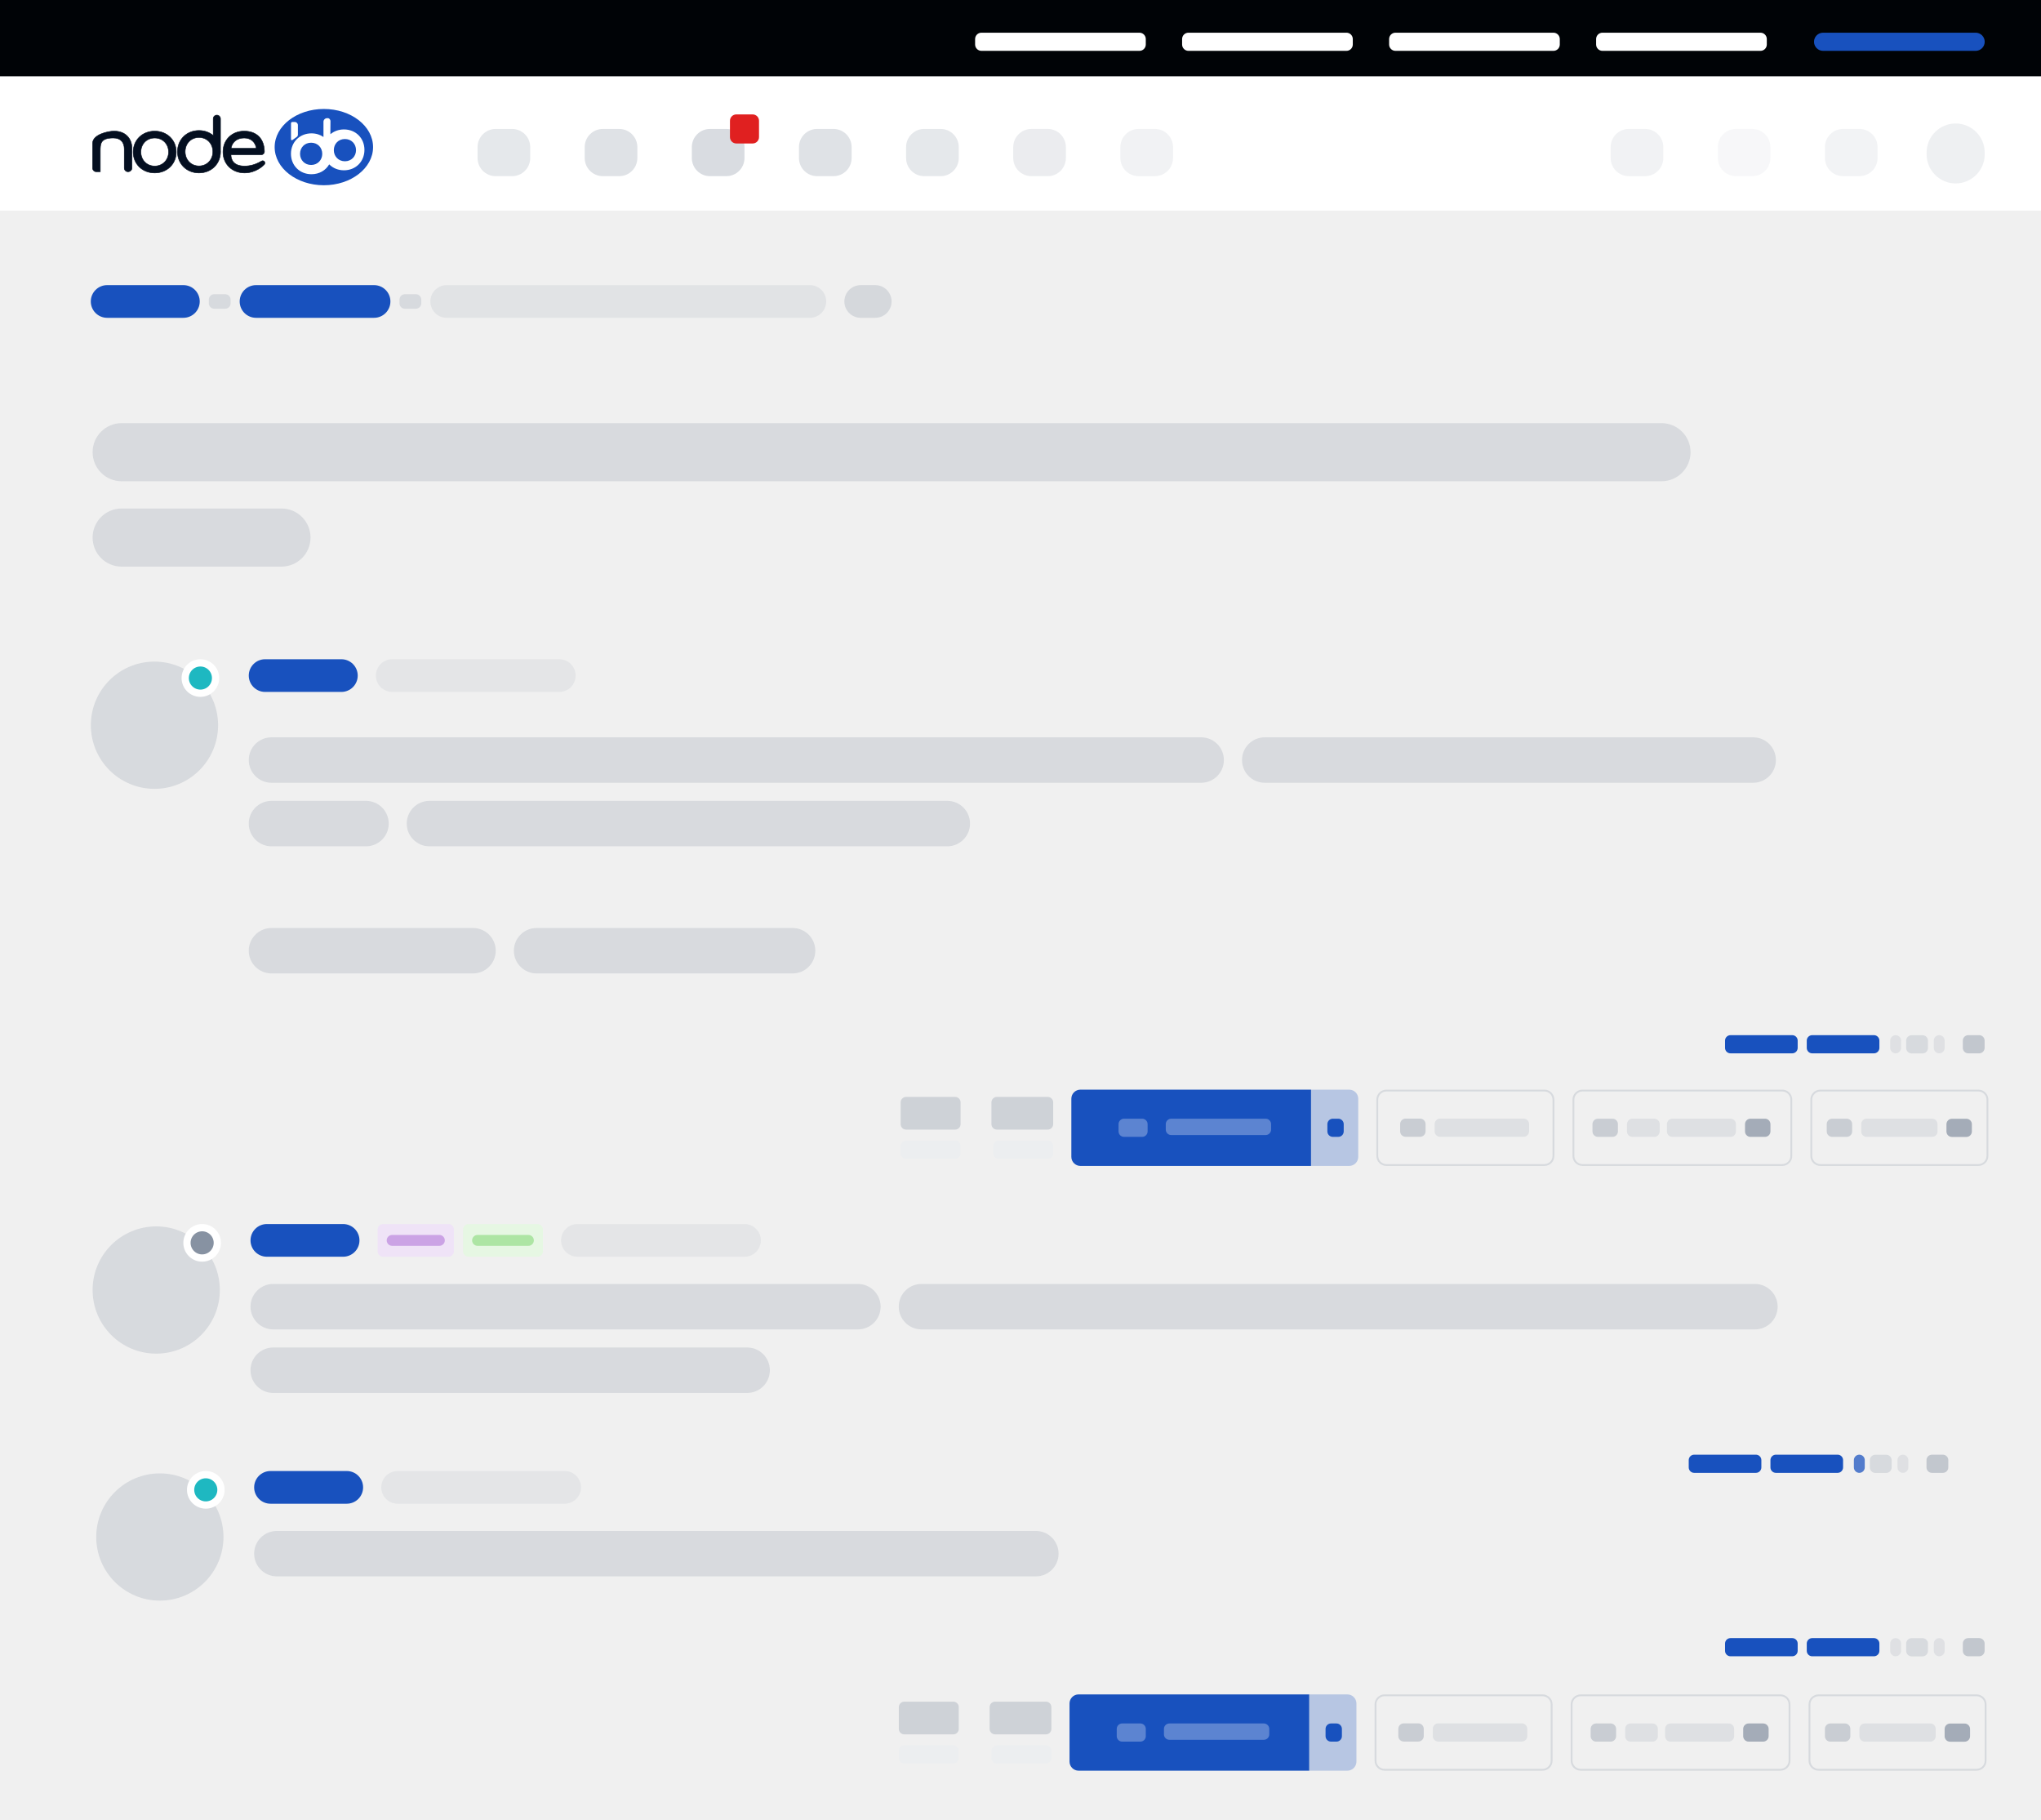
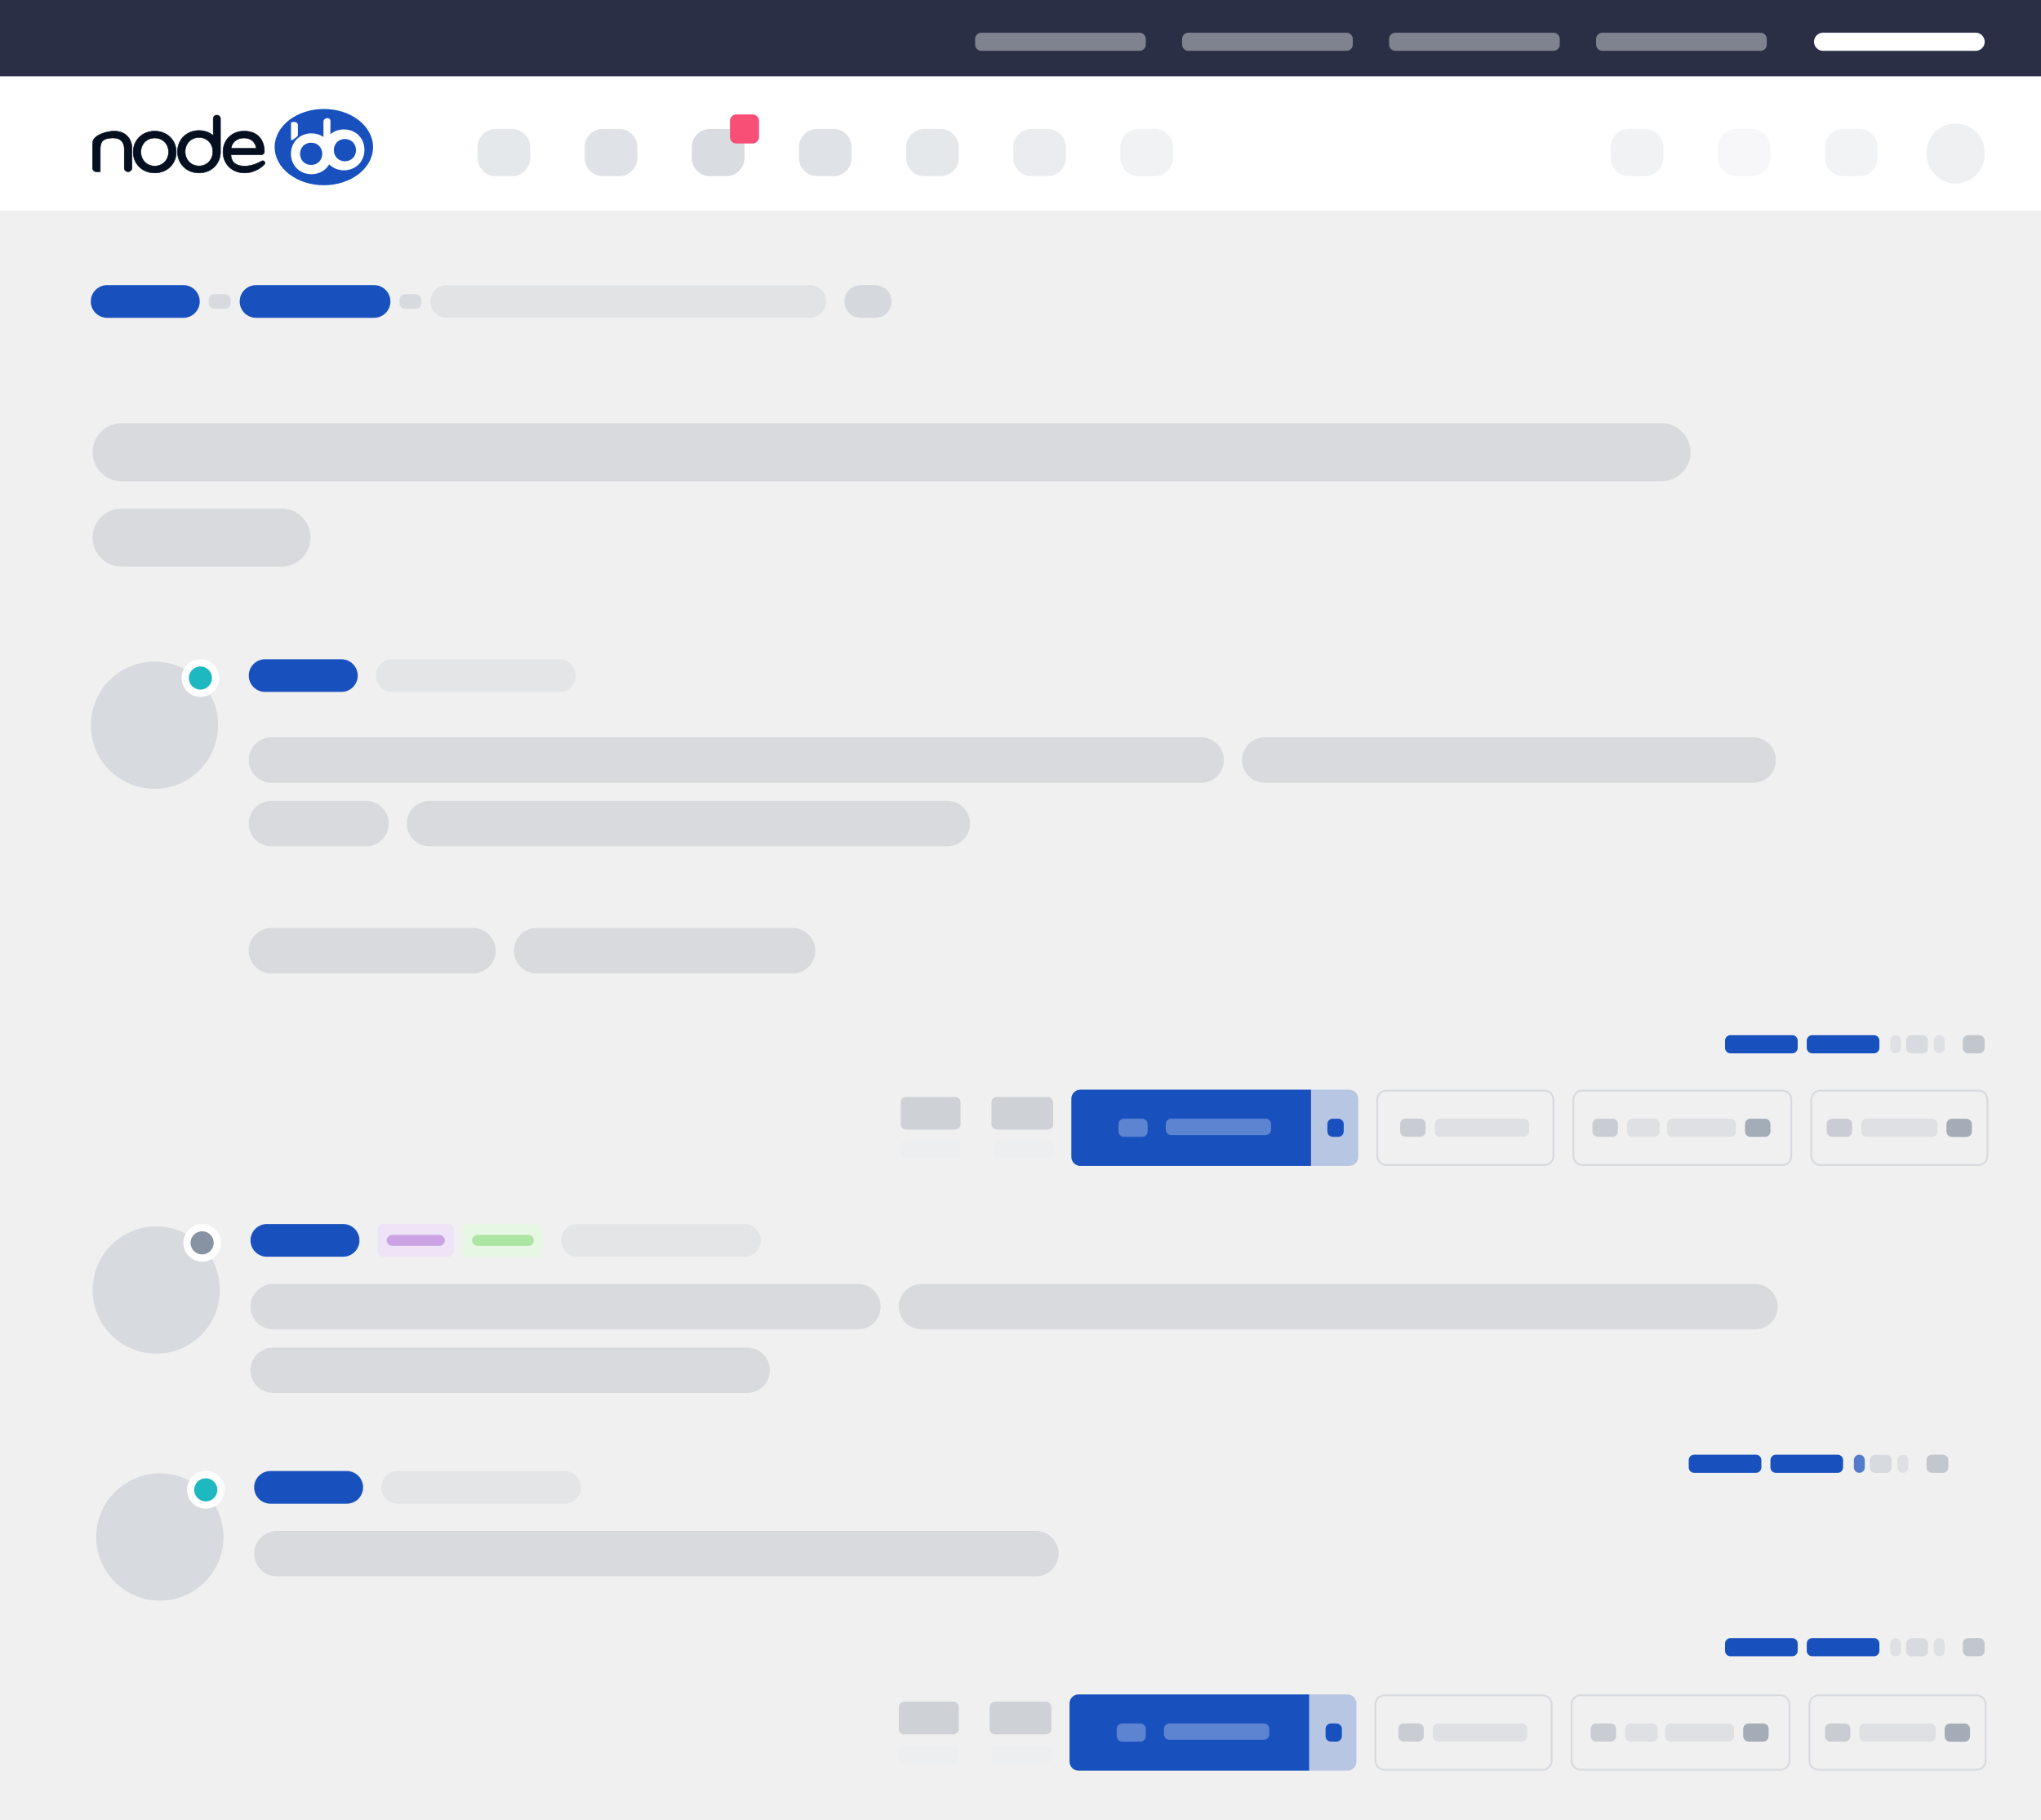
<svg xmlns="http://www.w3.org/2000/svg" width="1124" height="1002" viewBox="0 0 1124 1002">
  <defs>
    <linearGradient id="view-topic-fav-a" x1="50.007%" x2="50.007%" y1="-141.4%" y2="-47.015%">
      <stop offset="0%" stop-color="#2A6CBE" />
      <stop offset="38.688%" stop-color="#2062BC" />
      <stop offset="49.182%" stop-color="#1F5FBC" />
      <stop offset="66.583%" stop-color="#1C5ABD" />
      <stop offset="85.354%" stop-color="#1956BC" />
      <stop offset="100%" stop-color="#1851BE" />
    </linearGradient>
    <linearGradient id="view-topic-fav-b" x1="50.007%" x2="50.007%" y1="-141.4%" y2="-47.015%">
      <stop offset="0%" stop-color="#2A6CBE" />
      <stop offset="38.688%" stop-color="#2062BC" />
      <stop offset="49.182%" stop-color="#1F5FBC" />
      <stop offset="66.583%" stop-color="#1C5ABD" />
      <stop offset="85.354%" stop-color="#1956BC" />
      <stop offset="100%" stop-color="#1851BE" />
    </linearGradient>
  </defs>
-   <g fill="none" fill-rule="evenodd">
-     <g transform="translate(-6 -1)">
-       <rect width="1131.001" height="116.097" x=".672" y=".905" fill="#FFF" transform="rotate(180 566.172 58.954)" />
-       <rect width="1124" height="42" x="6" y="1" fill="#000306" transform="rotate(180 568 22)" />
-       <path fill="#8792A2" d="M104.887,47.794 C113.723,47.794 120.887,54.957 120.887,63.794 C120.887,72.631 113.723,79.794 104.887,79.794 L16.887,79.794 C8.05,79.794 0.887,72.631 0.887,63.794 C0.887,54.957 8.05,47.794 16.887,47.794 L104.887,47.794 Z M864.887,0.794 C873.723,0.794 880.887,7.957 880.887,16.794 C880.887,25.631 873.723,32.794 864.887,32.794 L16.887,32.794 C8.05,32.794 0.887,25.631 0.887,16.794 C0.887,7.957 8.05,0.794 16.887,0.794 L864.887,0.794 Z" opacity=".238" transform="translate(56.113 233.206)" />
-       <ellipse cx="35.031" cy="35.029" fill="#8792A2" opacity=".24" rx="35.031" ry="35.029" transform="translate(56.036 365.304)" />
-       <ellipse cx="10.361" cy="10.361" fill="#1EB8C1" stroke="#FFF" stroke-width="4" rx="8.361" ry="8.361" transform="translate(106 364)" />
-       <path fill="#8792A2" d="M65.449 35.484C72.356 35.484 77.955 41.083 77.955 47.99 77.955 54.897 72.356 60.496 65.449 60.496L13.393 60.496C6.486 60.496.887 54.897.887 47.99.887 41.083 6.486 35.484 13.393 35.484L65.449 35.484zM385.577 35.484C392.484 35.484 398.083 41.083 398.083 47.99 398.083 54.897 392.484 60.496 385.577 60.496L385.577 60.496 100.393 60.496C93.486 60.496 87.887 54.897 87.887 47.99 87.887 41.083 93.486 35.484 100.393 35.484L100.393 35.484zM525.381.496C532.288.496 537.887 6.095 537.887 13.002 537.887 19.909 532.288 25.508 525.381 25.508L13.393 25.508C6.486 25.508.887 19.909.887 13.002.887 6.095 6.486.496 13.393.496L525.381.496zM829.381.496C836.288.496 841.887 6.095 841.887 13.002 841.887 19.909 836.288 25.508 829.381 25.508L560.393 25.508C553.486 25.508 547.887 19.909 547.887 13.002 547.887 6.095 553.486.496 560.393.496L829.381.496zM124.387 105.496C131.29 105.496 136.887 111.093 136.887 117.996 136.887 124.9 131.29 130.496 124.387 130.496L13.387 130.496C6.483 130.496.887 124.9.887 117.996.887 111.093 6.483 105.496 13.387 105.496L124.387 105.496zM300.387 105.496C307.29 105.496 312.887 111.093 312.887 117.996 312.887 124.9 307.29 130.496 300.387 130.496L300.387 130.496 159.387 130.496C152.483 130.496 146.887 124.9 146.887 117.996 146.887 111.093 152.483 105.496 159.387 105.496L159.387 105.496z" opacity=".238" transform="translate(142.113 406.504)" />
-       <g transform="translate(57 675)">
-         <ellipse cx="35.031" cy="36.333" fill="#8792A2" opacity=".24" rx="35.031" ry="35.029" />
-         <ellipse cx="60.326" cy="10.361" fill="#8792A2" stroke="#FFF" stroke-width="4" rx="8.361" ry="8.361" />
-         <path fill="#8792A2" d="M360.458,67.988 C367.365,67.988 372.964,73.587 372.964,80.494 C372.964,87.401 367.365,93 360.458,93 L99.47,93 C92.564,93 86.964,87.401 86.964,80.494 C86.964,73.587 92.564,67.988 99.47,67.988 L360.458,67.988 Z M421.458,33 C428.365,33 433.964,38.599 433.964,45.506 C433.964,52.413 428.365,58.012 421.458,58.012 L99.47,58.012 C92.564,58.012 86.964,52.413 86.964,45.506 C86.964,38.599 92.564,33 99.47,33 L421.458,33 Z M915.458,33 C922.365,33 927.964,38.599 927.964,45.506 C927.964,52.413 922.365,58.012 915.458,58.012 L456.47,58.012 C449.564,58.012 443.964,52.413 443.964,45.506 C443.964,38.599 449.564,33 456.47,33 L915.458,33 Z" opacity=".238" />
-         <rect width="60" height="18" x="86.964" fill="#1851BE" rx="9" />
-         <rect width="42" height="18" x="156.964" fill="#EFE3F7" rx="3" />
-         <rect width="44" height="18" x="204" fill="#E6F7E3" rx="3" />
-         <rect width="32" height="6" x="161.964" y="6" fill="#CBA3E5" rx="3" />
-         <rect width="34" height="6" x="209" y="6" fill="#ADE5A4" rx="3" />
-         <rect width="110" height="18" x="258" fill="#8792A2" opacity=".12" rx="9" />
+   <g fill="none" fill-rule="evenodd" transform="translate(-6 -1)">
+     <rect width="1131.001" height="116.097" x=".672" y=".905" fill="#FFF" transform="rotate(180 566.172 58.954)" />
+     <rect width="1124" height="42" x="6" y="1" fill="#2A2F45" transform="rotate(180 568 22)" />
+     <path fill="#8792A2" d="M104.887,47.794 C113.723,47.794 120.887,54.957 120.887,63.794 C120.887,72.631 113.723,79.794 104.887,79.794 L16.887,79.794 C8.05,79.794 0.887,72.631 0.887,63.794 C0.887,54.957 8.05,47.794 16.887,47.794 L104.887,47.794 Z M864.887,0.794 C873.723,0.794 880.887,7.957 880.887,16.794 C880.887,25.631 873.723,32.794 864.887,32.794 L16.887,32.794 C8.05,32.794 0.887,25.631 0.887,16.794 C0.887,7.957 8.05,0.794 16.887,0.794 L864.887,0.794 Z" opacity=".238" transform="translate(56.113 233.206)" />
+     <ellipse cx="35.031" cy="35.029" fill="#8792A2" opacity=".24" rx="35.031" ry="35.029" transform="translate(56.036 365.304)" />
+     <ellipse cx="10.361" cy="10.361" fill="#1EB8C1" stroke="#FFF" stroke-width="4" rx="8.361" ry="8.361" transform="translate(106 364)" />
+     <path fill="#8792A2" d="M65.449 35.484C72.356 35.484 77.955 41.083 77.955 47.99 77.955 54.897 72.356 60.496 65.449 60.496L13.393 60.496C6.486 60.496.887 54.897.887 47.99.887 41.083 6.486 35.484 13.393 35.484L65.449 35.484zM385.577 35.484C392.484 35.484 398.083 41.083 398.083 47.99 398.083 54.897 392.484 60.496 385.577 60.496L385.577 60.496 100.393 60.496C93.486 60.496 87.887 54.897 87.887 47.99 87.887 41.083 93.486 35.484 100.393 35.484L100.393 35.484zM525.381.496C532.288.496 537.887 6.095 537.887 13.002 537.887 19.909 532.288 25.508 525.381 25.508L13.393 25.508C6.486 25.508.887 19.909.887 13.002.887 6.095 6.486.496 13.393.496L525.381.496zM829.381.496C836.288.496 841.887 6.095 841.887 13.002 841.887 19.909 836.288 25.508 829.381 25.508L560.393 25.508C553.486 25.508 547.887 19.909 547.887 13.002 547.887 6.095 553.486.496 560.393.496L829.381.496zM124.387 105.496C131.29 105.496 136.887 111.093 136.887 117.996 136.887 124.9 131.29 130.496 124.387 130.496L13.387 130.496C6.483 130.496.887 124.9.887 117.996.887 111.093 6.483 105.496 13.387 105.496L124.387 105.496zM300.387 105.496C307.29 105.496 312.887 111.093 312.887 117.996 312.887 124.9 307.29 130.496 300.387 130.496L300.387 130.496 159.387 130.496C152.483 130.496 146.887 124.9 146.887 117.996 146.887 111.093 152.483 105.496 159.387 105.496L159.387 105.496z" opacity=".238" transform="translate(142.113 406.504)" />
+     <g transform="translate(57 675)">
+       <ellipse cx="35.031" cy="36.333" fill="#8792A2" opacity=".24" rx="35.031" ry="35.029" />
+       <ellipse cx="60.326" cy="10.361" fill="#8792A2" stroke="#FFF" stroke-width="4" rx="8.361" ry="8.361" />
+       <path fill="#8792A2" d="M360.458,67.988 C367.365,67.988 372.964,73.587 372.964,80.494 C372.964,87.401 367.365,93 360.458,93 L99.47,93 C92.564,93 86.964,87.401 86.964,80.494 C86.964,73.587 92.564,67.988 99.47,67.988 L360.458,67.988 Z M421.458,33 C428.365,33 433.964,38.599 433.964,45.506 C433.964,52.413 428.365,58.012 421.458,58.012 L99.47,58.012 C92.564,58.012 86.964,52.413 86.964,45.506 C86.964,38.599 92.564,33 99.47,33 L421.458,33 Z M915.458,33 C922.365,33 927.964,38.599 927.964,45.506 C927.964,52.413 922.365,58.012 915.458,58.012 L456.47,58.012 C449.564,58.012 443.964,52.413 443.964,45.506 C443.964,38.599 449.564,33 456.47,33 L915.458,33 Z" opacity=".238" />
+       <rect width="60" height="18" x="86.964" fill="#1851BE" rx="9" />
+       <rect width="42" height="18" x="156.964" fill="#EFE3F7" rx="3" />
+       <rect width="44" height="18" x="204" fill="#E6F7E3" rx="3" />
+       <rect width="32" height="6" x="161.964" y="6" fill="#CBA3E5" rx="3" />
+       <rect width="34" height="6" x="209" y="6" fill="#ADE5A4" rx="3" />
+       <rect width="110" height="18" x="258" fill="#8792A2" opacity=".12" rx="9" />
+     </g>
+     <g transform="translate(502 601)">
+       <g transform="translate(94)">
+         <path fill="url(#view-topic-fav-a)" d="M5,0 L132,0 L132,0 L132,42 L5,42 C2.239,42 3.38176876e-16,39.761 0,37 L0,5 C-3.38176876e-16,2.239 2.239,5.07265313e-16 5,0 Z" />
+         <rect width="16" height="10" x="26" y="16" fill="#5C84D1" rx="3" />
+         <rect width="58" height="9" x="52" y="16" fill="#5C84D1" rx="3" />
+         <path fill="url(#view-topic-fav-b)" d="M132,0 L153,0 C155.761,-5.07265313e-16 158,2.239 158,5 L158,37 C158,39.761 155.761,42 153,42 L132,42 L132,42 L132,0 Z" opacity=".262" />
+         <rect width="9" height="10" x="141" y="16" fill="#1851BE" rx="3" />
      </g>
-       <g transform="translate(502 601)">
-         <g transform="translate(94)">
-           <path fill="url(#view-topic-fav-a)" d="M5,0 L132,0 L132,0 L132,42 L5,42 C2.239,42 3.38176876e-16,39.761 0,37 L0,5 C-3.38176876e-16,2.239 2.239,5.07265313e-16 5,0 Z" />
-           <rect width="16" height="10" x="26" y="16" fill="#5C84D1" rx="3" />
-           <rect width="58" height="9" x="52" y="16" fill="#5C84D1" rx="3" />
-           <path fill="url(#view-topic-fav-b)" d="M132,0 L153,0 C155.761,-5.07265313e-16 158,2.239 158,5 L158,37 C158,39.761 155.761,42 153,42 L132,42 L132,42 L132,0 Z" opacity=".262" />
-           <rect width="9" height="10" x="141" y="16" fill="#1851BE" rx="3" />
-         </g>
-         <rect width="34" height="18" x="50" y="4" fill="#8792A2" opacity=".322" rx="3" />
-         <rect width="33" height="18" y="4" fill="#8792A2" opacity=".322" rx="3" />
-         <rect width="33" height="10.008" y="28.047" fill="#ECEEF0" rx="3" />
-         <rect width="33" height="10.008" x="51" y="28.047" fill="#ECEEF0" rx="3" />
-         <g transform="translate(261.872)">
-           <rect width="97" height="41" x=".628" y=".5" stroke="#8792A2" stroke-opacity=".24" rx="5" />
-           <rect width="52" height="10" x="32.199" y="15.955" fill="#8792A2" opacity=".176" rx="3" />
-           <rect width="14" height="10" x="13.199" y="15.955" fill="#8792A2" opacity=".376" rx="3" />
-           <rect width="120" height="41" x="108.628" y=".5" stroke="#8792A2" stroke-opacity=".24" rx="5" />
-           <rect width="18" height="10" x="138.128" y="16" fill="#8792A2" opacity=".176" rx="3" />
-           <rect width="38" height="10" x="160.128" y="16" fill="#8792A2" opacity=".176" rx="3" transform="matrix(-1 0 0 1 358.256 0)" />
-           <rect width="14" height="10" x="119.128" y="16" fill="#8792A2" opacity=".376" rx="3" />
-           <rect width="14" height="10" x="203.128" y="16" fill="#8792A2" opacity=".725" rx="3" />
-           <rect width="14" height="10" x="314.057" y="16.045" fill="#8792A2" opacity=".725" rx="3" />
-           <rect width="97" height="41" x="239.628" y=".5" stroke="#8792A2" stroke-opacity=".24" rx="5" />
-           <rect width="42" height="10" x="267.128" y="16" fill="#8792A2" opacity=".176" rx="3" />
-           <rect width="14" height="10" x="248.128" y="16" fill="#8792A2" opacity=".376" rx="3" />
-         </g>
-       </g>
-       <g transform="translate(501 934)">
-         <g transform="translate(94)">
-           <path fill="url(#view-topic-fav-a)" d="M5,0 L132,0 L132,0 L132,42 L5,42 C2.239,42 3.38176876e-16,39.761 0,37 L0,5 C-3.38176876e-16,2.239 2.239,5.07265313e-16 5,0 Z" />
-           <rect width="16" height="10" x="26" y="16" fill="#5C84D1" rx="3" />
-           <rect width="58" height="9" x="52" y="16" fill="#5C84D1" rx="3" />
-           <path fill="url(#view-topic-fav-b)" d="M132,0 L153,0 C155.761,-5.07265313e-16 158,2.239 158,5 L158,37 C158,39.761 155.761,42 153,42 L132,42 L132,42 L132,0 Z" opacity=".262" />
-           <rect width="9" height="10" x="141" y="16" fill="#1851BE" rx="3" />
-         </g>
-         <rect width="34" height="18" x="50" y="4" fill="#8792A2" opacity=".322" rx="3" />
-         <rect width="33" height="18" y="4" fill="#8792A2" opacity=".322" rx="3" />
-         <rect width="33" height="10.008" y="28.047" fill="#ECEEF0" rx="3" />
-         <rect width="33" height="10.008" x="51" y="28.047" fill="#ECEEF0" rx="3" />
-         <g transform="translate(261.872)">
-           <rect width="97" height="41" x=".628" y=".5" stroke="#8792A2" stroke-opacity=".24" rx="5" />
-           <rect width="52" height="10" x="32.199" y="15.955" fill="#8792A2" opacity=".176" rx="3" />
-           <rect width="14" height="10" x="13.199" y="15.955" fill="#8792A2" opacity=".376" rx="3" />
-           <rect width="120" height="41" x="108.628" y=".5" stroke="#8792A2" stroke-opacity=".24" rx="5" />
-           <rect width="18" height="10" x="138.128" y="16" fill="#8792A2" opacity=".176" rx="3" />
-           <rect width="38" height="10" x="160.128" y="16" fill="#8792A2" opacity=".176" rx="3" transform="matrix(-1 0 0 1 358.256 0)" />
-           <rect width="14" height="10" x="119.128" y="16" fill="#8792A2" opacity=".376" rx="3" />
-           <rect width="14" height="10" x="203.128" y="16" fill="#8792A2" opacity=".725" rx="3" />
-           <rect width="14" height="10" x="314.057" y="16.045" fill="#8792A2" opacity=".725" rx="3" />
-           <rect width="97" height="41" x="239.628" y=".5" stroke="#8792A2" stroke-opacity=".24" rx="5" />
-           <rect width="42" height="10" x="267.128" y="16" fill="#8792A2" opacity=".176" rx="3" />
-           <rect width="14" height="10" x="248.128" y="16" fill="#8792A2" opacity=".376" rx="3" />
-         </g>
-       </g>
-       <g transform="translate(956 571)">
-         <rect width="40" height="10.008" fill="#1851BE" rx="3" />
-         <rect width="40" height="10.008" x="45" fill="#1851BE" rx="3" />
-         <rect width="6" height="10.008" x="114.949" fill="#8792A2" opacity=".164" rx="3" />
-         <rect width="6" height="10.008" x="90.949" fill="#8792A2" opacity=".164" rx="3" />
-         <rect width="12" height="10.008" x="99.753" y=".039" fill="#8792A2" opacity=".241" rx="3" />
-         <rect width="12" height="10.008" x="130.949" fill="#8792A2" opacity=".44" rx="3" />
-       </g>
-       <g transform="translate(59 811)">
-         <ellipse cx="35.031" cy="36.333" fill="#8792A2" opacity=".24" rx="35.031" ry="35.029" />
-         <ellipse cx="60.326" cy="10.361" fill="#1EB8C1" stroke="#FFF" stroke-width="4" rx="8.361" ry="8.361" />
-         <rect width="443" height="25" x="86.964" y="33" fill="#8792A2" opacity=".238" rx="12.5" />
-         <rect width="60" height="18" x="86.964" fill="#1851BE" rx="9" />
-         <rect width="110" height="18" x="156.964" fill="#8792A2" opacity=".12" rx="9" />
-       </g>
-       <g transform="translate(956 903)">
-         <rect width="40" height="10.008" fill="#1851BE" rx="3" />
-         <rect width="40" height="10.008" x="45" fill="#1851BE" rx="3" />
-         <rect width="6" height="10.008" x="114.949" fill="#8792A2" opacity=".164" rx="3" />
-         <rect width="6" height="10.008" x="90.949" fill="#8792A2" opacity=".164" rx="3" />
-         <rect width="12" height="10.008" x="99.753" y=".039" fill="#8792A2" opacity=".241" rx="3" />
-         <rect width="12" height="10.008" x="130.949" fill="#8792A2" opacity=".44" rx="3" />
-       </g>
-       <g transform="translate(56.316 19.002)">
-         <g fill-rule="nonzero" transform="translate(.682 42)">
-           <path fill="#1851BE" d="M127.355,9.23705556e-14 C142.32,9.23705556e-14 154.452,9.402 154.452,21 C154.452,32.598 142.32,42 127.355,42 C112.39,42 100.258,32.598 100.258,21 C100.258,9.402 112.39,9.23705556e-14 127.355,9.23705556e-14 Z M129.659,5.069 L129.14,5.069 C128.036,5.069 127.14,5.964 127.14,7.069 L127.14,7.069 L127.141,15.425 C125.314,14.157 123.045,13.428 120.515,13.428 C114.055,13.428 109.234,18.243 109.234,24.679 C109.234,31.114 114.055,35.929 120.515,35.929 C124.836,35.929 128.393,33.805 130.295,30.493 L130.295,30.493 L130.43,30.628 C132.438,32.594 135.23,33.77 138.422,33.77 C144.929,33.77 149.704,28.954 149.704,22.518 C149.704,16.082 144.929,11.266 138.422,11.266 C135.521,11.266 132.95,12.238 130.997,13.891 C130.879,13.992 130.997,10.34 130.997,6.817 C130.997,5.607 130.103,5.069 129.659,5.069 L129.659,5.069 Z M120.355,18.58 C123.944,18.58 126.468,21.248 126.468,24.705 C126.468,28.086 123.944,30.829 120.355,30.829 C116.766,30.829 114.242,28.086 114.242,24.705 C114.242,21.248 116.766,18.58 120.355,18.58 Z M138.954,16.552 C142.543,16.552 145.067,19.22 145.067,22.677 C145.067,26.059 142.543,28.802 138.954,28.802 C135.366,28.802 132.842,26.059 132.842,22.677 C132.842,19.22 135.366,16.552 138.954,16.552 Z M111.329,7.168 L110.006,7.168 C109.596,7.168 109.264,7.501 109.264,7.911 L109.264,7.911 L109.264,16.693 C109.264,16.798 109.297,16.9 109.358,16.985 C109.519,17.209 109.832,17.26 110.056,17.099 L110.056,17.099 L112.435,15.391 C112.827,15.109 113.06,14.656 113.06,14.173 L113.06,14.173 L113.06,8.902 C113.06,7.945 112.285,7.168 111.329,7.168 L111.329,7.168 Z" />
-           <path fill="#040F20" stroke="#040E1F" stroke-width=".275" d="M83.457 12.194C89.822 12.194 94.37 15.867 94.606 23.074L94.615 23.425 94.615 23.425C94.628 24.407 93.842 25.213 92.861 25.226L76.2 25.226C76.2 28.114 77.771 31.435 83.704 31.435 86.735 31.435 89.704 30.6 92.61 28.931L93.025 28.687C93.61 28.335 94.37 28.523 94.723 29.108 94.97 29.518 94.956 30.028 94.699 30.422L94.615 30.536 94.615 30.536C94.166 31.076 90.016 35.226 83.704 35.226 76.842 35.226 71.807 30.392 71.807 23.662 71.807 17.122 76.595 12.194 83.457 12.194zM83.457 15.985C79.508 15.985 76.793 18.26 76.25 21.672L90.171 21.672C89.628 18.26 87.209 15.985 83.457 15.985zM68.426 3.387C69.527 3.387 70.42 4.28 70.42 5.381L70.42 22.626C70.441 22.927 70.452 23.232 70.452 23.541 70.452 30.225 65.385 35.226 58.597 35.226 51.759 35.226 46.742 30.225 46.742 23.541 46.742 16.856 51.759 11.855 58.597 11.855 61.662 11.855 64.377 12.875 66.432 14.609L66.431 5.381C66.431 4.28 67.324 3.387 68.426 3.387zM58.597 15.702C54.121 15.702 50.972 19.116 50.972 23.541 50.972 27.868 54.121 31.379 58.597 31.379 63.073 31.379 66.221 27.868 66.221 23.541 66.221 19.116 63.073 15.702 58.597 15.702zM34.21 12.194C40.998 12.194 46.065 17.122 46.065 23.71 46.065 30.297 40.998 35.226 34.21 35.226 27.372 35.226 22.355 30.297 22.355 23.71 22.355 17.122 27.372 12.194 34.21 12.194zM34.21 15.985C29.733 15.985 26.585 19.35 26.585 23.71 26.585 27.975 29.733 31.435 34.21 31.435 38.686 31.435 41.834 27.975 41.834 23.71 41.834 19.35 38.686 15.985 34.21 15.985zM11.846 12.194C18.04 12.194 21.677 16.211 21.677 21.74L21.677 32.435C21.677 33.602 20.731 34.548 19.564 34.548L19.45 34.548C18.346 34.548 17.45 33.653 17.45 32.548L17.45 22.071 17.45 22.071C17.45 18.479 15.533 15.975 11.404 15.975 4.227 15.975 4.227 19.24 4.227 23.253L4.227 34.548 2 34.548C.895 34.548 1.13378019e-13 33.653 1.13686838e-13 32.548 1.13686838e-13 27.998 1.13686838e-13 23.448 1.13686838e-13 18.897 1.13686838e-13 14.119 8.307 12.194 11.846 12.194z" />
-         </g>
-         <g fill="#8792A2" opacity=".499" transform="translate(212.682 49)">
-           <rect width="29" height="26" y="4" opacity=".436" rx="10" />
-           <rect width="29" height="26" x="59" y="4" opacity=".536" rx="10" />
-           <rect width="29" height="26" x="295" y="4" opacity=".336" rx="10" />
-           <rect width="29" height="26" x="118" y="4" opacity=".636" rx="10" />
-           <rect width="29" height="26" x="177" y="4" opacity=".536" rx="10" />
-           <rect width="29" height="26" x="354" y="4" opacity=".236" rx="10" />
-           <rect width="29" height="26" x="742.002" y="3.998" opacity=".215" rx="10" />
-           <rect width="29" height="26" x="683.002" y="3.998" opacity=".136" rx="10" />
-           <rect width="29" height="26" x="624.002" y="3.998" opacity=".236" rx="10" />
-           <rect width="32" height="33" x="798.002" y=".998" opacity=".277" rx="16" />
-           <rect width="29" height="26" x="236" y="4" opacity=".436" rx="10" />
-         </g>
-         <rect width="16" height="16" x="351.682" y="45" fill="#E02020" rx="3.5" />
-         <g transform="translate(486.682)">
-           <rect width="94" height="10" fill="#FFF" rx="3.5" />
-           <rect width="94" height="10" x="114" fill="#FFF" rx="3.5" />
-           <rect width="94" height="10" x="228" fill="#FFF" rx="3.5" />
-           <rect width="94" height="10" x="342" fill="#FFF" rx="3.5" />
-           <rect width="94" height="10" x="462" fill="#1851BE" rx="5" />
-         </g>
+       <rect width="34" height="18" x="50" y="4" fill="#8792A2" opacity=".322" rx="3" />
+       <rect width="33" height="18" y="4" fill="#8792A2" opacity=".322" rx="3" />
+       <rect width="33" height="10.008" y="28.047" fill="#ECEEF0" rx="3" />
+       <rect width="33" height="10.008" x="51" y="28.047" fill="#ECEEF0" rx="3" />
+       <g transform="translate(261.872)">
+         <rect width="97" height="41" x=".628" y=".5" stroke="#8792A2" stroke-opacity=".24" rx="5" />
+         <rect width="52" height="10" x="32.199" y="15.955" fill="#8792A2" opacity=".176" rx="3" />
+         <rect width="14" height="10" x="13.199" y="15.955" fill="#8792A2" opacity=".376" rx="3" />
+         <rect width="120" height="41" x="108.628" y=".5" stroke="#8792A2" stroke-opacity=".24" rx="5" />
+         <rect width="18" height="10" x="138.128" y="16" fill="#8792A2" opacity=".176" rx="3" />
+         <rect width="38" height="10" x="160.128" y="16" fill="#8792A2" opacity=".176" rx="3" transform="matrix(-1 0 0 1 358.256 0)" />
+         <rect width="14" height="10" x="119.128" y="16" fill="#8792A2" opacity=".376" rx="3" />
+         <rect width="14" height="10" x="203.128" y="16" fill="#8792A2" opacity=".725" rx="3" />
+         <rect width="14" height="10" x="314.057" y="16.045" fill="#8792A2" opacity=".725" rx="3" />
+         <rect width="97" height="41" x="239.628" y=".5" stroke="#8792A2" stroke-opacity=".24" rx="5" />
+         <rect width="42" height="10" x="267.128" y="16" fill="#8792A2" opacity=".176" rx="3" />
+         <rect width="14" height="10" x="248.128" y="16" fill="#8792A2" opacity=".376" rx="3" />
      </g>
    </g>
-     <rect width="60" height="18" x="50" y="157" fill="#1851BE" rx="9" />
-     <rect width="12" height="8" x="115" y="162" fill="#8792A2" opacity=".241" rx="3" />
-     <rect width="12" height="8" x="220" y="162" fill="#8792A2" opacity=".241" rx="3" />
-     <rect width="83" height="18" x="132" y="157" fill="#1851BE" rx="9" />
-     <rect width="218" height="18" x="237" y="157" fill="#8792A2" opacity=".141" rx="9" />
-     <rect width="26" height="18" x="465" y="157" fill="#8792A2" opacity=".261" rx="9" />
-     <rect width="60" height="18" x="137" y="363" fill="#1851BE" rx="9" />
-     <rect width="110" height="18" x="207" y="363" fill="#8792A2" opacity=".12" rx="9" />
-     <g transform="translate(930 801)">
+     <g transform="translate(501 934)">
+       <g transform="translate(94)">
+         <path fill="url(#view-topic-fav-a)" d="M5,0 L132,0 L132,0 L132,42 L5,42 C2.239,42 3.38176876e-16,39.761 0,37 L0,5 C-3.38176876e-16,2.239 2.239,5.07265313e-16 5,0 Z" />
+         <rect width="16" height="10" x="26" y="16" fill="#5C84D1" rx="3" />
+         <rect width="58" height="9" x="52" y="16" fill="#5C84D1" rx="3" />
+         <path fill="url(#view-topic-fav-b)" d="M132,0 L153,0 C155.761,-5.07265313e-16 158,2.239 158,5 L158,37 C158,39.761 155.761,42 153,42 L132,42 L132,42 L132,0 Z" opacity=".262" />
+         <rect width="9" height="10" x="141" y="16" fill="#1851BE" rx="3" />
+       </g>
+       <rect width="34" height="18" x="50" y="4" fill="#8792A2" opacity=".322" rx="3" />
+       <rect width="33" height="18" y="4" fill="#8792A2" opacity=".322" rx="3" />
+       <rect width="33" height="10.008" y="28.047" fill="#ECEEF0" rx="3" />
+       <rect width="33" height="10.008" x="51" y="28.047" fill="#ECEEF0" rx="3" />
+       <g transform="translate(261.872)">
+         <rect width="97" height="41" x=".628" y=".5" stroke="#8792A2" stroke-opacity=".24" rx="5" />
+         <rect width="52" height="10" x="32.199" y="15.955" fill="#8792A2" opacity=".176" rx="3" />
+         <rect width="14" height="10" x="13.199" y="15.955" fill="#8792A2" opacity=".376" rx="3" />
+         <rect width="120" height="41" x="108.628" y=".5" stroke="#8792A2" stroke-opacity=".24" rx="5" />
+         <rect width="18" height="10" x="138.128" y="16" fill="#8792A2" opacity=".176" rx="3" />
+         <rect width="38" height="10" x="160.128" y="16" fill="#8792A2" opacity=".176" rx="3" transform="matrix(-1 0 0 1 358.256 0)" />
+         <rect width="14" height="10" x="119.128" y="16" fill="#8792A2" opacity=".376" rx="3" />
+         <rect width="14" height="10" x="203.128" y="16" fill="#8792A2" opacity=".725" rx="3" />
+         <rect width="14" height="10" x="314.057" y="16.045" fill="#8792A2" opacity=".725" rx="3" />
+         <rect width="97" height="41" x="239.628" y=".5" stroke="#8792A2" stroke-opacity=".24" rx="5" />
+         <rect width="42" height="10" x="267.128" y="16" fill="#8792A2" opacity=".176" rx="3" />
+         <rect width="14" height="10" x="248.128" y="16" fill="#8792A2" opacity=".376" rx="3" />
+       </g>
+     </g>
+     <g transform="translate(956 571)">
+       <rect width="40" height="10.008" fill="#1851BE" rx="3" />
+       <rect width="40" height="10.008" x="45" fill="#1851BE" rx="3" />
+       <rect width="6" height="10.008" x="114.949" fill="#8792A2" opacity=".164" rx="3" />
+       <rect width="6" height="10.008" x="90.949" fill="#8792A2" opacity=".164" rx="3" />
+       <rect width="12" height="10.008" x="99.753" y=".039" fill="#8792A2" opacity=".241" rx="3" />
+       <rect width="12" height="10.008" x="130.949" fill="#8792A2" opacity=".44" rx="3" />
+     </g>
+     <g transform="translate(59 811)">
+       <ellipse cx="35.031" cy="36.333" fill="#8792A2" opacity=".24" rx="35.031" ry="35.029" />
+       <ellipse cx="60.326" cy="10.361" fill="#1EB8C1" stroke="#FFF" stroke-width="4" rx="8.361" ry="8.361" />
+       <rect width="443" height="25" x="86.964" y="33" fill="#8792A2" opacity=".238" rx="12.5" />
+       <rect width="60" height="18" x="86.964" fill="#1851BE" rx="9" />
+       <rect width="110" height="18" x="156.964" fill="#8792A2" opacity=".12" rx="9" />
+     </g>
+     <g transform="translate(956 903)">
+       <rect width="40" height="10.008" fill="#1851BE" rx="3" />
+       <rect width="40" height="10.008" x="45" fill="#1851BE" rx="3" />
+       <rect width="6" height="10.008" x="114.949" fill="#8792A2" opacity=".164" rx="3" />
+       <rect width="6" height="10.008" x="90.949" fill="#8792A2" opacity=".164" rx="3" />
+       <rect width="12" height="10.008" x="99.753" y=".039" fill="#8792A2" opacity=".241" rx="3" />
+       <rect width="12" height="10.008" x="130.949" fill="#8792A2" opacity=".44" rx="3" />
+     </g>
+     <g transform="translate(56.316 19.002)">
+       <g fill-rule="nonzero" transform="translate(.682 42)">
+         <path fill="#1851BE" d="M127.355,9.23705556e-14 C142.32,9.23705556e-14 154.452,9.402 154.452,21 C154.452,32.598 142.32,42 127.355,42 C112.39,42 100.258,32.598 100.258,21 C100.258,9.402 112.39,9.23705556e-14 127.355,9.23705556e-14 Z M129.659,5.069 L129.14,5.069 C128.036,5.069 127.14,5.964 127.14,7.069 L127.14,7.069 L127.141,15.425 C125.314,14.157 123.045,13.428 120.515,13.428 C114.055,13.428 109.234,18.243 109.234,24.679 C109.234,31.114 114.055,35.929 120.515,35.929 C124.836,35.929 128.393,33.805 130.295,30.493 L130.295,30.493 L130.43,30.628 C132.438,32.594 135.23,33.77 138.422,33.77 C144.929,33.77 149.704,28.954 149.704,22.518 C149.704,16.082 144.929,11.266 138.422,11.266 C135.521,11.266 132.95,12.238 130.997,13.891 C130.879,13.992 130.997,10.34 130.997,6.817 C130.997,5.607 130.103,5.069 129.659,5.069 L129.659,5.069 Z M120.355,18.58 C123.944,18.58 126.468,21.248 126.468,24.705 C126.468,28.086 123.944,30.829 120.355,30.829 C116.766,30.829 114.242,28.086 114.242,24.705 C114.242,21.248 116.766,18.58 120.355,18.58 Z M138.954,16.552 C142.543,16.552 145.067,19.22 145.067,22.677 C145.067,26.059 142.543,28.802 138.954,28.802 C135.366,28.802 132.842,26.059 132.842,22.677 C132.842,19.22 135.366,16.552 138.954,16.552 Z M111.329,7.168 L110.006,7.168 C109.596,7.168 109.264,7.501 109.264,7.911 L109.264,7.911 L109.264,16.693 C109.264,16.798 109.297,16.9 109.358,16.985 C109.519,17.209 109.832,17.26 110.056,17.099 L110.056,17.099 L112.435,15.391 C112.827,15.109 113.06,14.656 113.06,14.173 L113.06,14.173 L113.06,8.902 C113.06,7.945 112.285,7.168 111.329,7.168 L111.329,7.168 Z" />
+         <path fill="#040F20" stroke="#040E1F" stroke-width=".275" d="M83.457 12.194C89.822 12.194 94.37 15.867 94.606 23.074L94.615 23.425 94.615 23.425C94.628 24.407 93.842 25.213 92.861 25.226L76.2 25.226C76.2 28.114 77.771 31.435 83.704 31.435 86.735 31.435 89.704 30.6 92.61 28.931L93.025 28.687C93.61 28.335 94.37 28.523 94.723 29.108 94.97 29.518 94.956 30.028 94.699 30.422L94.615 30.536 94.615 30.536C94.166 31.076 90.016 35.226 83.704 35.226 76.842 35.226 71.807 30.392 71.807 23.662 71.807 17.122 76.595 12.194 83.457 12.194zM83.457 15.985C79.508 15.985 76.793 18.26 76.25 21.672L90.171 21.672C89.628 18.26 87.209 15.985 83.457 15.985zM68.426 3.387C69.527 3.387 70.42 4.28 70.42 5.381L70.42 22.626C70.441 22.927 70.452 23.232 70.452 23.541 70.452 30.225 65.385 35.226 58.597 35.226 51.759 35.226 46.742 30.225 46.742 23.541 46.742 16.856 51.759 11.855 58.597 11.855 61.662 11.855 64.377 12.875 66.432 14.609L66.431 5.381C66.431 4.28 67.324 3.387 68.426 3.387zM58.597 15.702C54.121 15.702 50.972 19.116 50.972 23.541 50.972 27.868 54.121 31.379 58.597 31.379 63.073 31.379 66.221 27.868 66.221 23.541 66.221 19.116 63.073 15.702 58.597 15.702zM34.21 12.194C40.998 12.194 46.065 17.122 46.065 23.71 46.065 30.297 40.998 35.226 34.21 35.226 27.372 35.226 22.355 30.297 22.355 23.71 22.355 17.122 27.372 12.194 34.21 12.194zM34.21 15.985C29.733 15.985 26.585 19.35 26.585 23.71 26.585 27.975 29.733 31.435 34.21 31.435 38.686 31.435 41.834 27.975 41.834 23.71 41.834 19.35 38.686 15.985 34.21 15.985zM11.846 12.194C18.04 12.194 21.677 16.211 21.677 21.74L21.677 32.435C21.677 33.602 20.731 34.548 19.564 34.548L19.45 34.548C18.346 34.548 17.45 33.653 17.45 32.548L17.45 22.071 17.45 22.071C17.45 18.479 15.533 15.975 11.404 15.975 4.227 15.975 4.227 19.24 4.227 23.253L4.227 34.548 2 34.548C.895 34.548 1.13378019e-13 33.653 1.13686838e-13 32.548 1.13686838e-13 27.998 1.13686838e-13 23.448 1.13686838e-13 18.897 1.13686838e-13 14.119 8.307 12.194 11.846 12.194z" />
+       </g>
+       <g fill="#8792A2" opacity=".499" transform="translate(212.682 49)">
+         <rect width="29" height="26" y="4" opacity=".436" rx="10" />
+         <rect width="29" height="26" x="59" y="4" opacity=".536" rx="10" />
+         <rect width="29" height="26" x="295" y="4" opacity=".336" rx="10" />
+         <rect width="29" height="26" x="118" y="4" opacity=".636" rx="10" />
+         <rect width="29" height="26" x="177" y="4" opacity=".536" rx="10" />
+         <rect width="29" height="26" x="354" y="4" opacity=".236" rx="10" />
+         <rect width="29" height="26" x="742.002" y="3.998" opacity=".215" rx="10" />
+         <rect width="29" height="26" x="683.002" y="3.998" opacity=".136" rx="10" />
+         <rect width="29" height="26" x="624.002" y="3.998" opacity=".236" rx="10" />
+         <rect width="32" height="33" x="798.002" y=".998" opacity=".277" rx="16" />
+         <rect width="29" height="26" x="236" y="4" opacity=".436" rx="10" />
+       </g>
+       <rect width="16" height="16" x="351.682" y="45" fill="#F84F77" rx="3.5" />
+       <g fill="#FFF" transform="translate(486.682)">
+         <rect width="94" height="10" opacity=".4" rx="3.5" />
+         <rect width="94" height="10" x="114" opacity=".4" rx="3.5" />
+         <rect width="94" height="10" x="228" opacity=".4" rx="3.5" />
+         <rect width="94" height="10" x="342" opacity=".4" rx="3.5" />
+         <rect width="94" height="10" x="462" rx="5" />
+       </g>
+     </g>
+     <rect width="60" height="18" x="56" y="158" fill="#1851BE" rx="9" />
+     <rect width="12" height="8" x="121" y="163" fill="#8792A2" opacity=".241" rx="3" />
+     <rect width="83" height="18" x="138" y="158" fill="#1851BE" rx="9" />
+     <rect width="218" height="18" x="243" y="158" fill="#8792A2" opacity=".141" rx="9" />
+     <rect width="26" height="18" x="471" y="158" fill="#8792A2" opacity=".261" rx="9" />
+     <rect width="60" height="18" x="143" y="364" fill="#1851BE" rx="9" />
+     <rect width="110" height="18" x="213" y="364" fill="#8792A2" opacity=".12" rx="9" />
+     <rect width="12" height="8" x="226" y="163" fill="#8792A2" opacity=".241" rx="3" />
+     <g transform="translate(936 802)">
      <rect width="40" height="10.008" fill="#1851BE" rx="3" />
      <rect width="40" height="10.008" x="45" fill="#1851BE" rx="3" />
      <rect width="6" height="10.008" x="114.949" fill="#8792A2" opacity=".164" rx="3" />
      <rect width="6" height="10.008" x="90.949" fill="#1851BE" opacity=".73" rx="3" />
      <rect width="12" height="10.008" x="99.753" y=".039" fill="#8792A2" opacity=".241" rx="3" />
      <rect width="12" height="10.008" x="130.949" fill="#8792A2" opacity=".44" rx="3" />
    </g>
  </g>
</svg>
